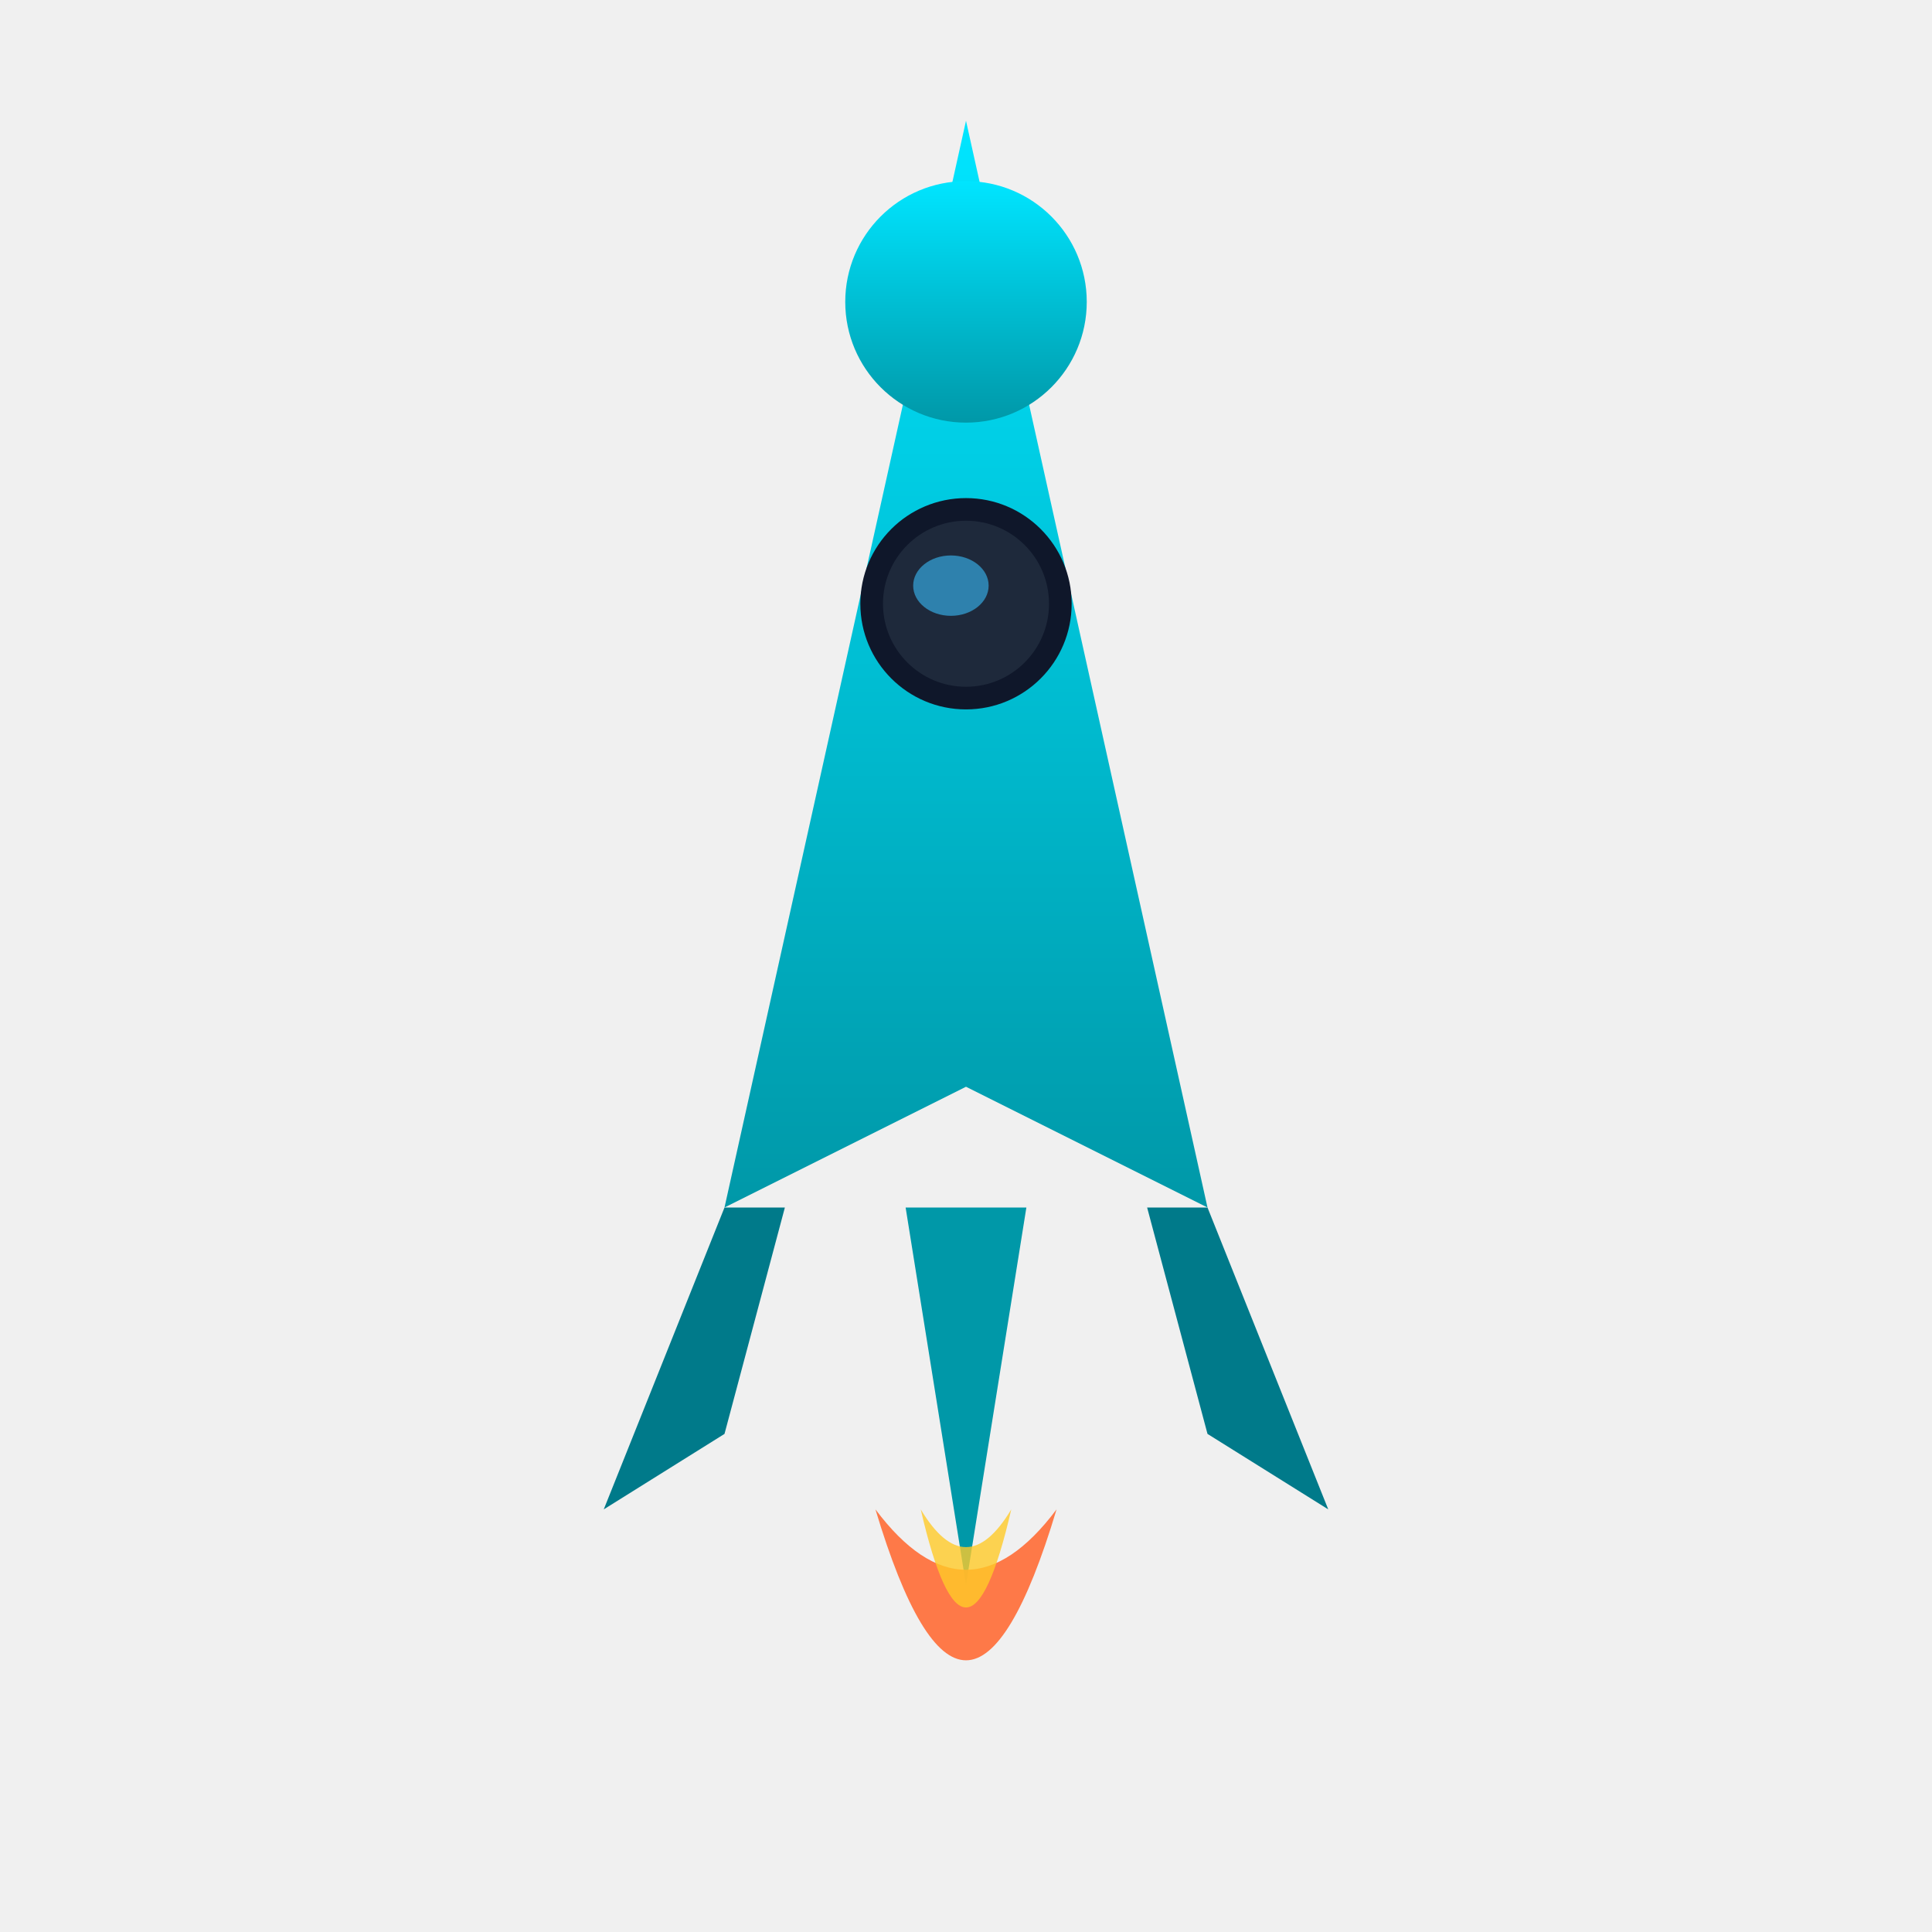
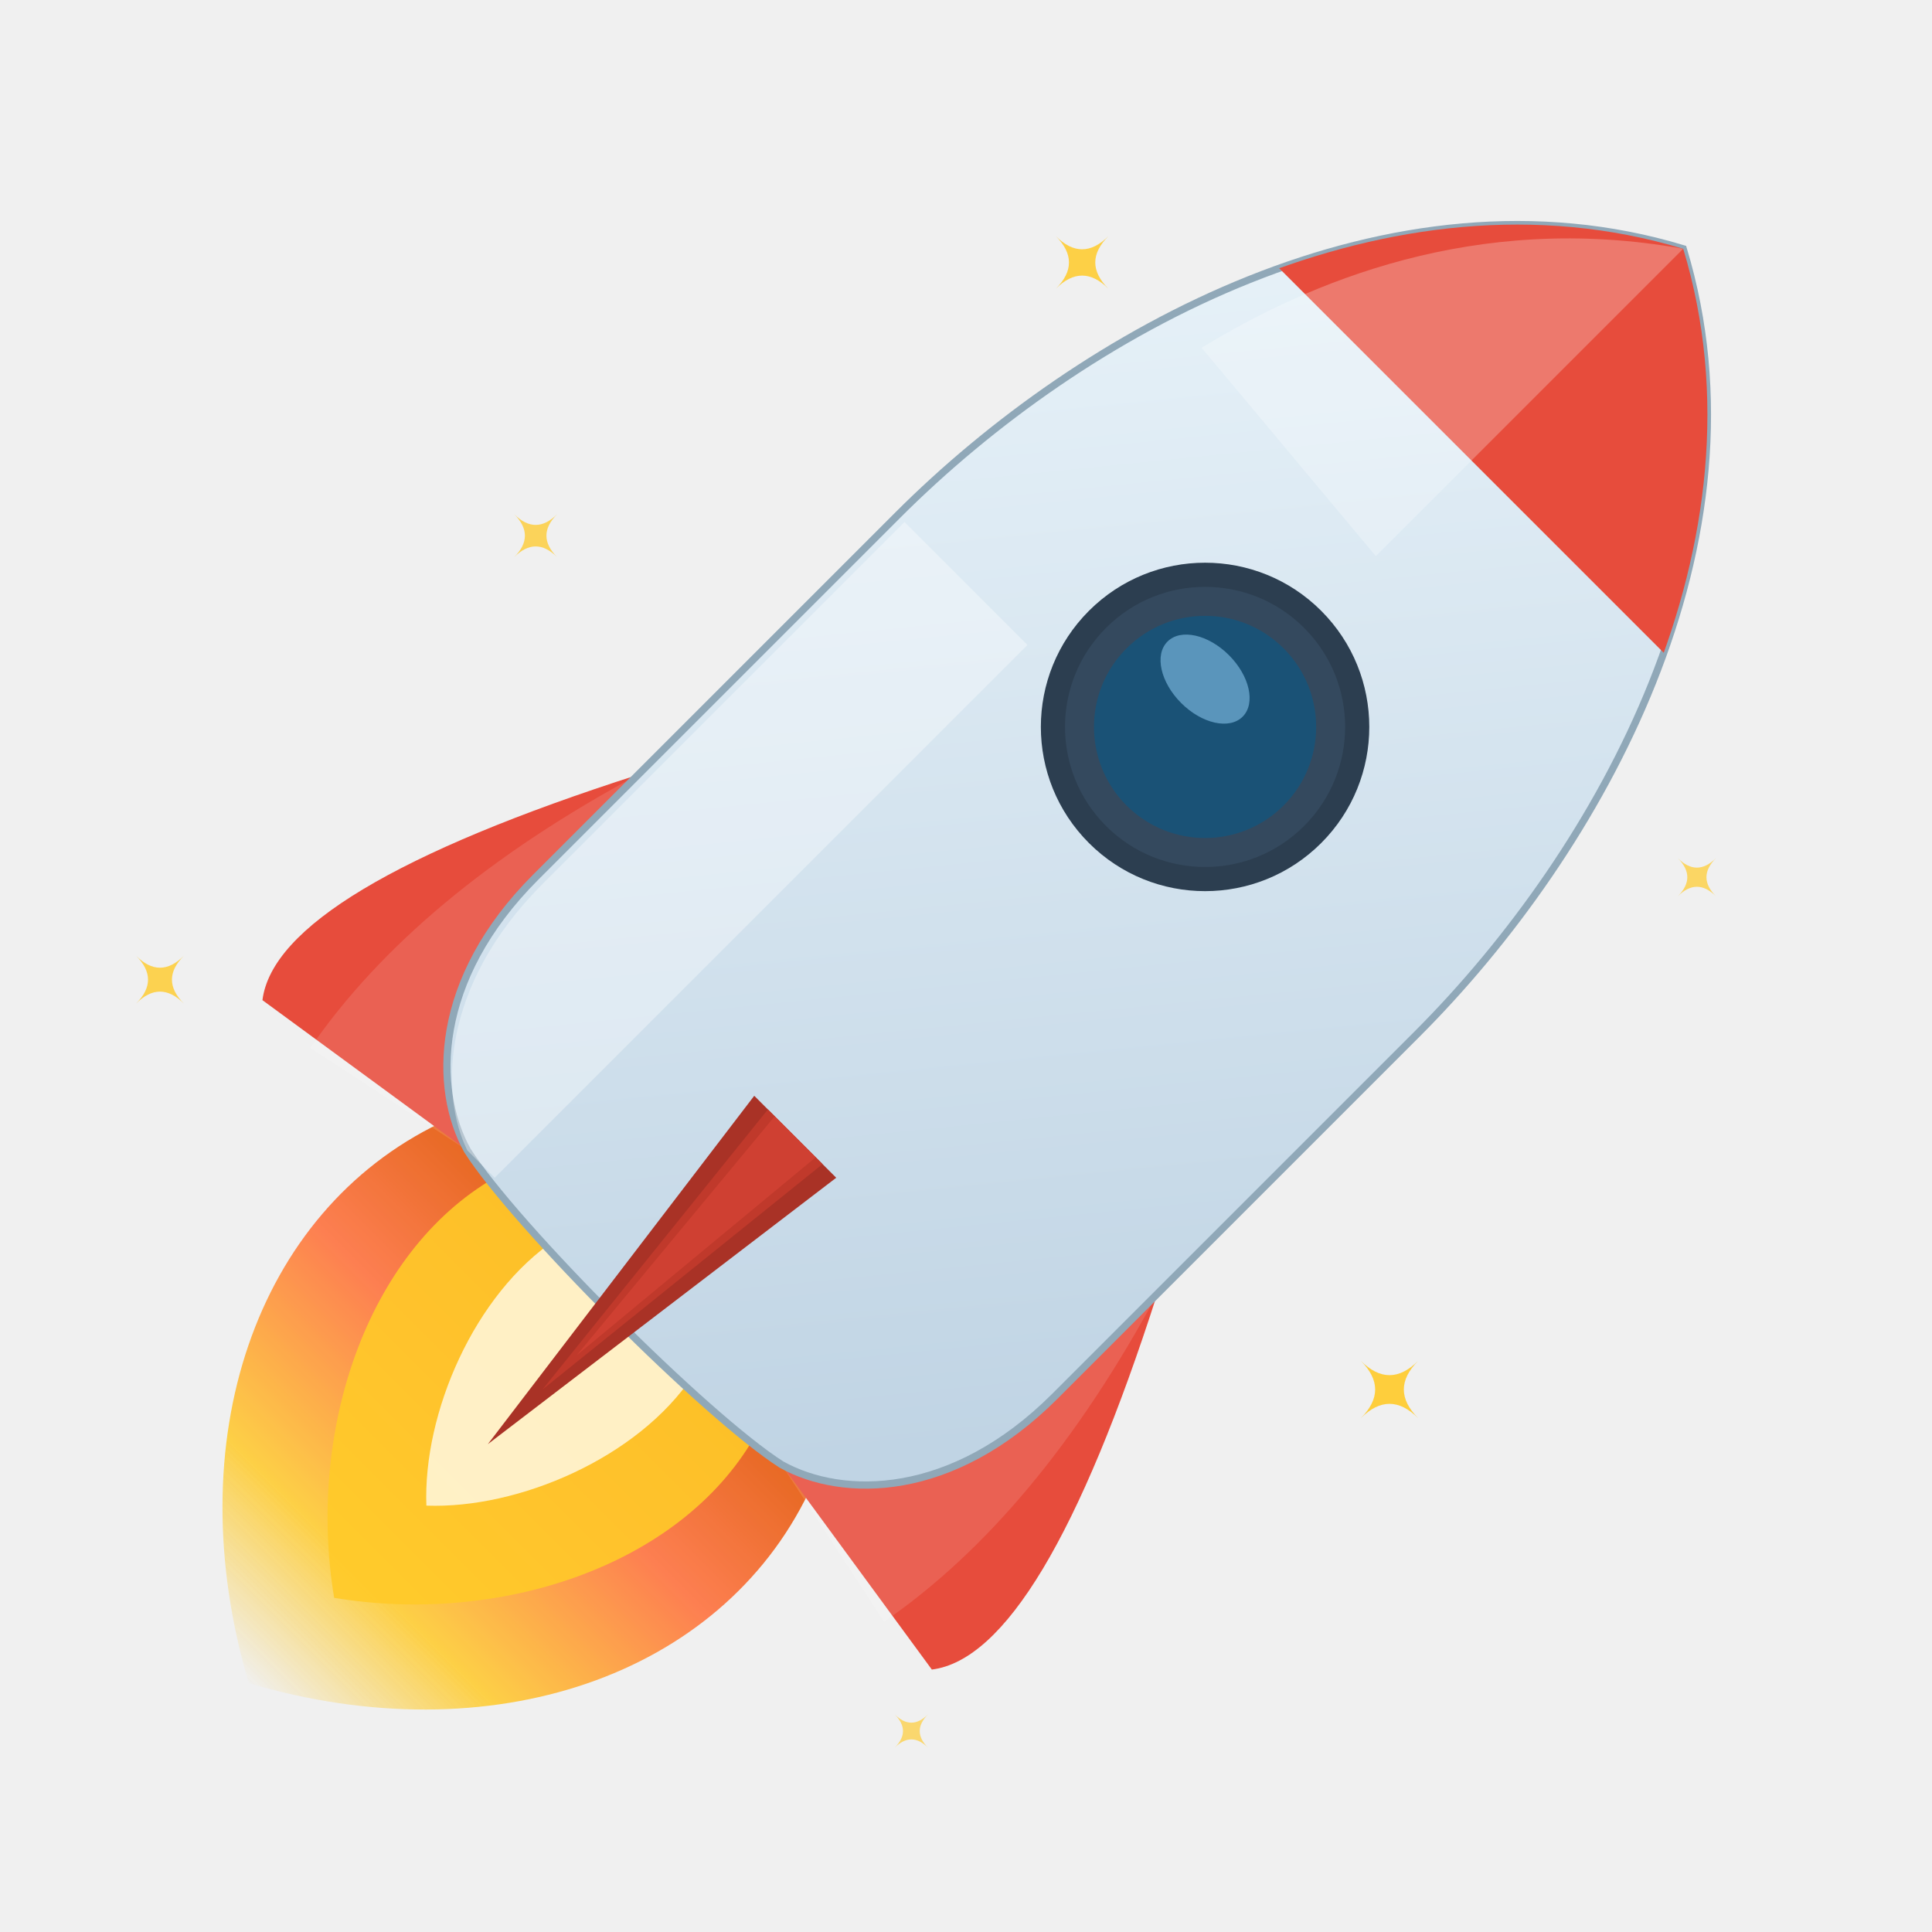
- <svg xmlns="http://www.w3.org/2000/svg" viewBox="0 0 128 128">
+ <svg xmlns="http://www.w3.org/2000/svg" viewBox="0 0 512 512">
  <defs>
-     <linearGradient id="b" x1="0" y1="0" x2="0" y2="1">
-       <stop offset="0%" stop-color="#00e5ff" />
-       <stop offset="100%" stop-color="#0098a8" />
+     <linearGradient id="bodyGrad" x1="0.2" y1="0" x2="0.8" y2="1">
+       <stop offset="0%" stop-color="#eaf4fa" />
+       <stop offset="100%" stop-color="#c0d4e4" />
    </linearGradient>
+     <linearGradient id="flameGrad" x1="0" y1="0" x2="0" y2="1">
+       <stop offset="0%" stop-color="#e65100" />
+       <stop offset="30%" stop-color="#ff6b35" />
+       <stop offset="70%" stop-color="#ffca28" />
+       <stop offset="100%" stop-color="#ffca28" stop-opacity="0" />
+     </linearGradient>
+     <clipPath id="bodyClip">
+       <path d="M 256 110 C 200 140 180 210 180 264 L 180 370 C 180 400 196 416 210 420 C 228 424 284 424 302 420 C 316 416 332 400 332 370 L 332 264 C 332 210 312 140 256 110 Z" />
+     </clipPath>
+     <path id="star4" d="M 0,-14 Q 0,0 14,0 Q 0,0 0,14 Q 0,0 -14,0 Q 0,0 0,-14 Z" />
  </defs>
-   <path d="M64 8 L48 80 L64 72 L80 80 Z" fill="url(#b)" />
-   <circle cx="64" cy="20" r="8" fill="url(#b)" />
-   <path d="M48 80 L40 100 L48 95 L52 80 Z" fill="#007a8a" />
-   <path d="M80 80 L88 100 L80 95 L76 80 Z" fill="#007a8a" />
-   <path d="M60 80 L64 105 L68 80 Z" fill="#0098a8" />
-   <circle cx="64" cy="40" r="7" fill="#0f172a" />
-   <circle cx="64" cy="40" r="5.5" fill="#1e293b" />
-   <ellipse cx="63" cy="38.8" rx="2.5" ry="2" fill="#38bdf8" opacity="0.6" />
-   <path d="M58 100 Q64 120 70 100 Q64 108 58 100 Z" fill="#ff6b35" opacity="0.9" />
-   <path d="M61 100 Q64 113 67 100 Q64 105 61 100 Z" fill="#ffca28" opacity="0.8" />
+   <g transform="translate(256 256) scale(1.28) rotate(45) translate(-256 -320)">
+     <use href="#star4" transform="translate(170, 200) scale(0.55)" fill="#ffca28" opacity="0.85" />
+     <use href="#star4" transform="translate(350, 200) scale(0.4)" fill="#ffca28" opacity="0.7" />
+     <use href="#star4" transform="translate(380, 320) scale(0.6)" fill="#ffca28" opacity="0.9" />
+     <use href="#star4" transform="translate(130, 320) scale(0.45)" fill="#ffca28" opacity="0.75" />
+     <use href="#star4" transform="translate(360, 440) scale(0.35)" fill="#ffca28" opacity="0.65" />
+     <use href="#star4" transform="translate(140, 440) scale(0.5)" fill="#ffca28" opacity="0.8" />
+     <path d="M 202 420 C 188 460 210 505 256 530 C 302 505 324 460 310 420 Z" fill="url(#flameGrad)" opacity="0.85" />
+     <path d="M 218 420 C 210 450 228 485 256 505 C 284 485 302 450 294 420 Z" fill="#ffca28" opacity="0.9" />
+     <path d="M 236 420 C 232 440 242 465 256 478 C 270 465 280 440 276 420 Z" fill="#fff8e1" opacity="0.85" />
+     <path d="M 180 340 Q 144 410 158 428 L 210 420 Z" fill="#e74c3c" />
+     <path d="M 180 340 Q 165 390 172 428 L 210 420 Z" fill="#ffffff" opacity="0.12" />
+     <path d="M 332 340 Q 368 410 354 428 L 302 420 Z" fill="#e74c3c" />
+     <path d="M 332 340 Q 347 390 340 428 L 302 420 Z" fill="#ffffff" opacity="0.12" />
+     <path d="M 256 110 C 200 140 180 210 180 264 L 180 370 C 180 400 196 416 210 420 C 228 424 284 424 302 420 C 316 416 332 400 332 370 L 332 264 C 332 210 312 140 256 110 Z" fill="url(#bodyGrad)" stroke="#90a8b8" stroke-width="1.5" />
+     <rect x="0" y="110" width="512" height="62" fill="#e74c3c" clip-path="url(#bodyClip)" />
+     <path d="M 256 110 C 220 135 206 170 200 195 L 256 200 L 256 110 Z" fill="#ffffff" opacity="0.25" clip-path="url(#bodyClip)" />
+     <path d="M 182 264 L 182 370 C 182 400 198 416 210 420 L 218 420 L 218 264 Z" fill="#ffffff" opacity="0.35" />
+     <path d="M 244 370 L 256 460 L 268 370 Z" fill="#a93226" />
+     <path d="M 248 370 L 256 444 L 264 370 Z" fill="#c0392b" />
+     <path d="M 250 370 L 256 434 L 262 370 Z" fill="#e74c3c" opacity="0.4" />
+     <circle cx="256" cy="250" r="34" fill="#2c3e50" />
+     <circle cx="256" cy="250" r="29" fill="#34495e" />
+     <circle cx="256" cy="250" r="23" fill="#1a5276" />
+     <ellipse cx="249" cy="243" rx="11" ry="7" fill="#85c1e9" opacity="0.6" />
+   </g>
</svg>
